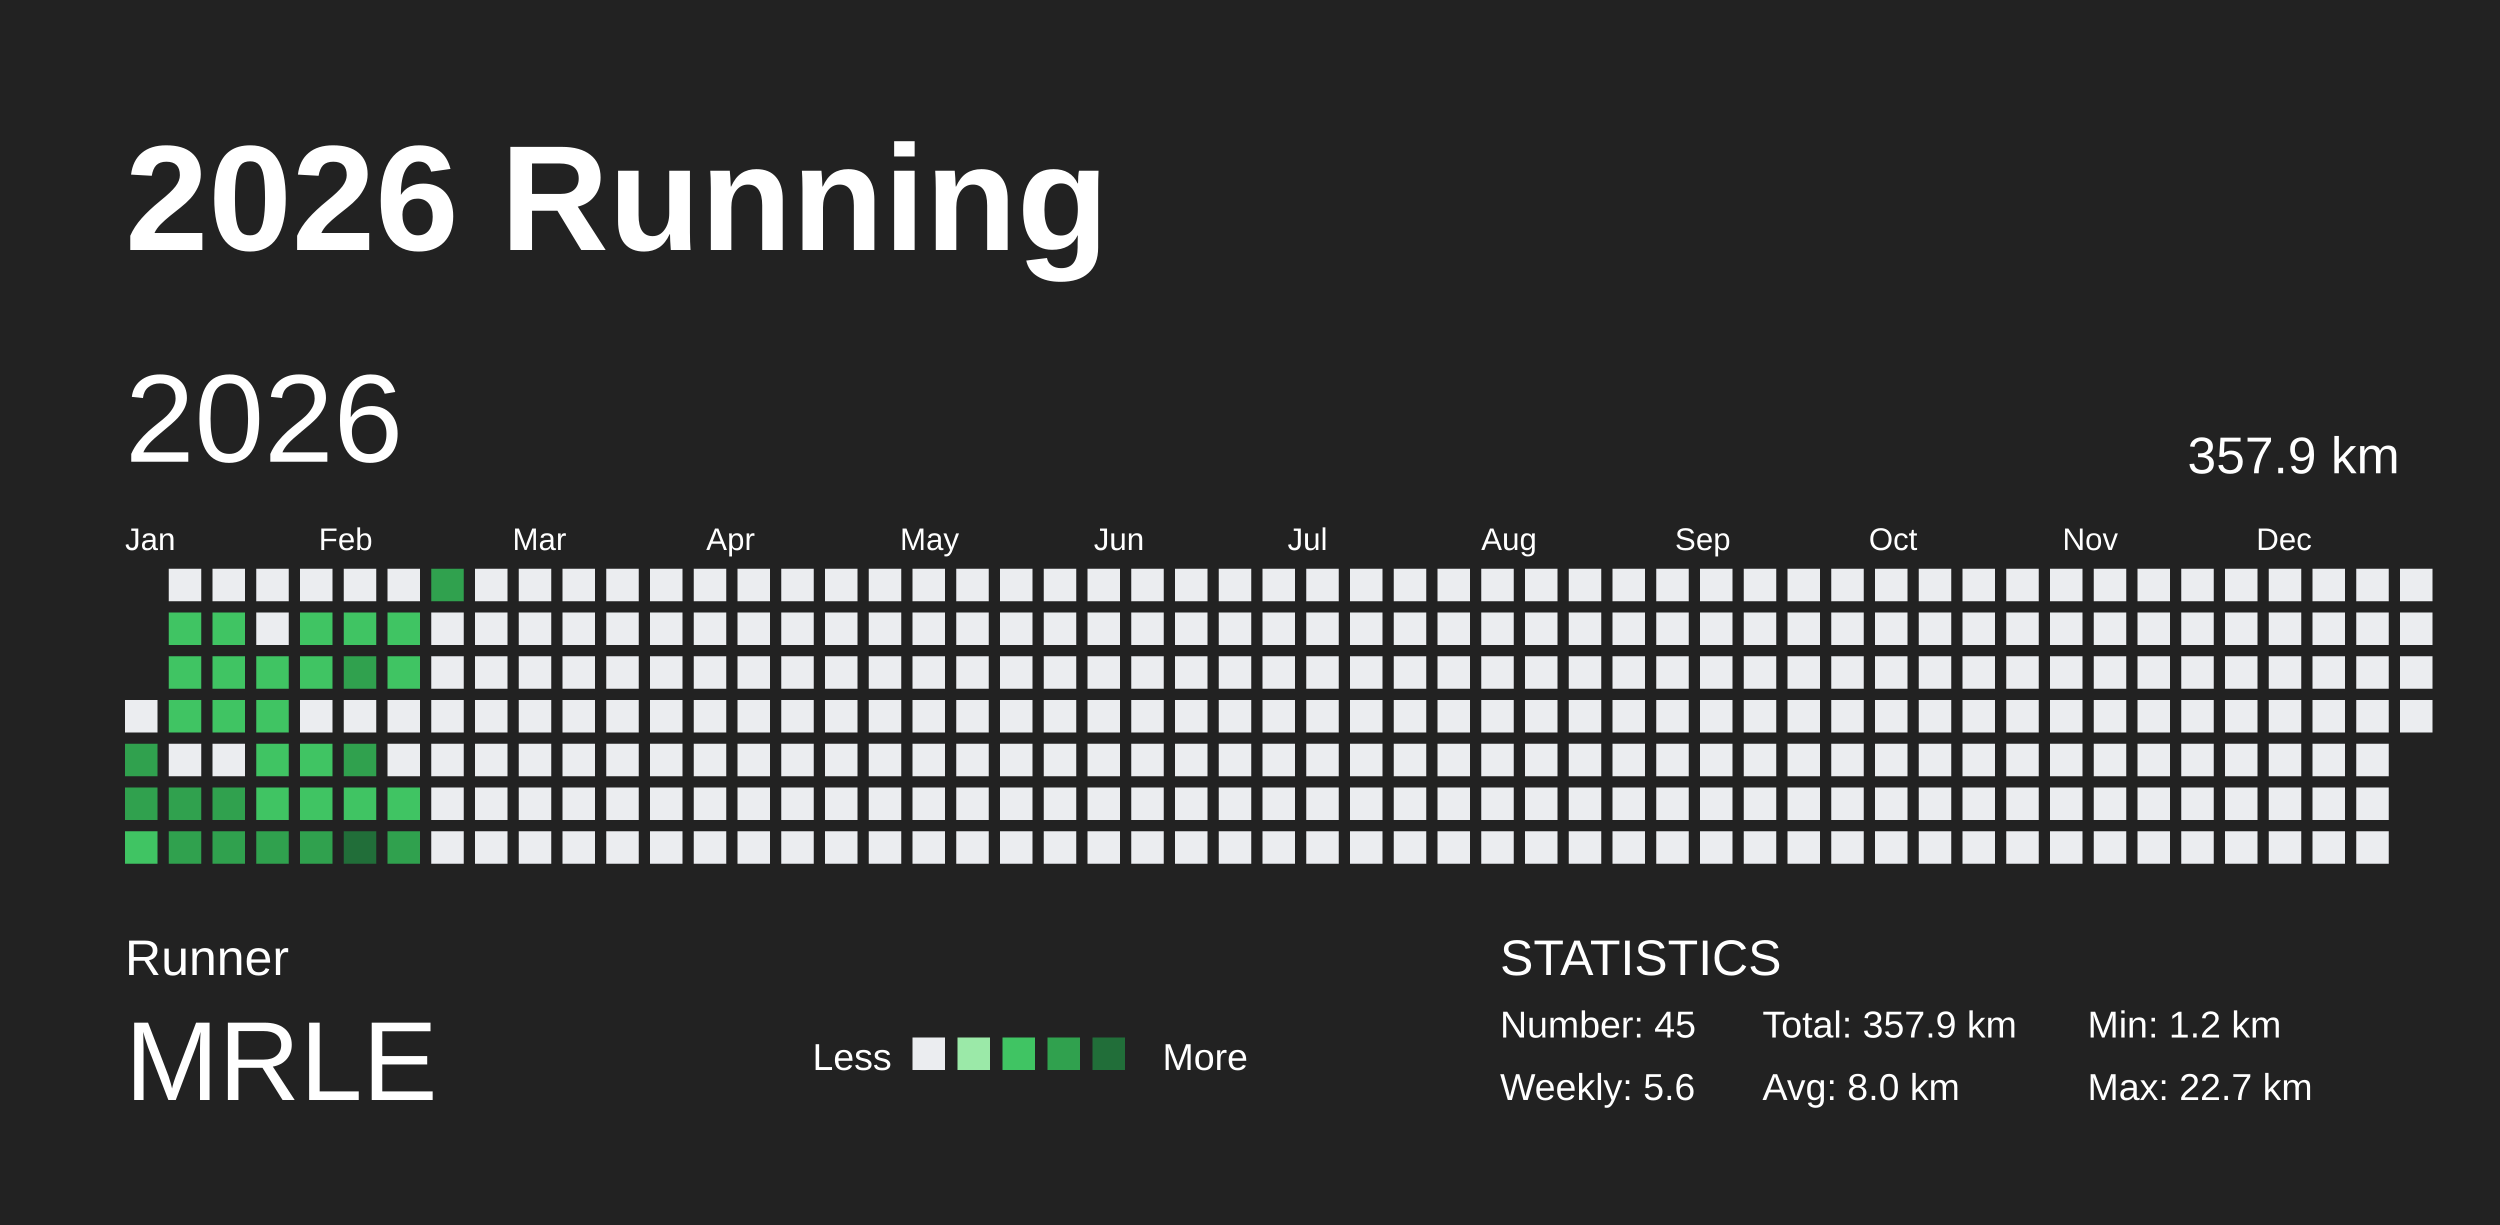
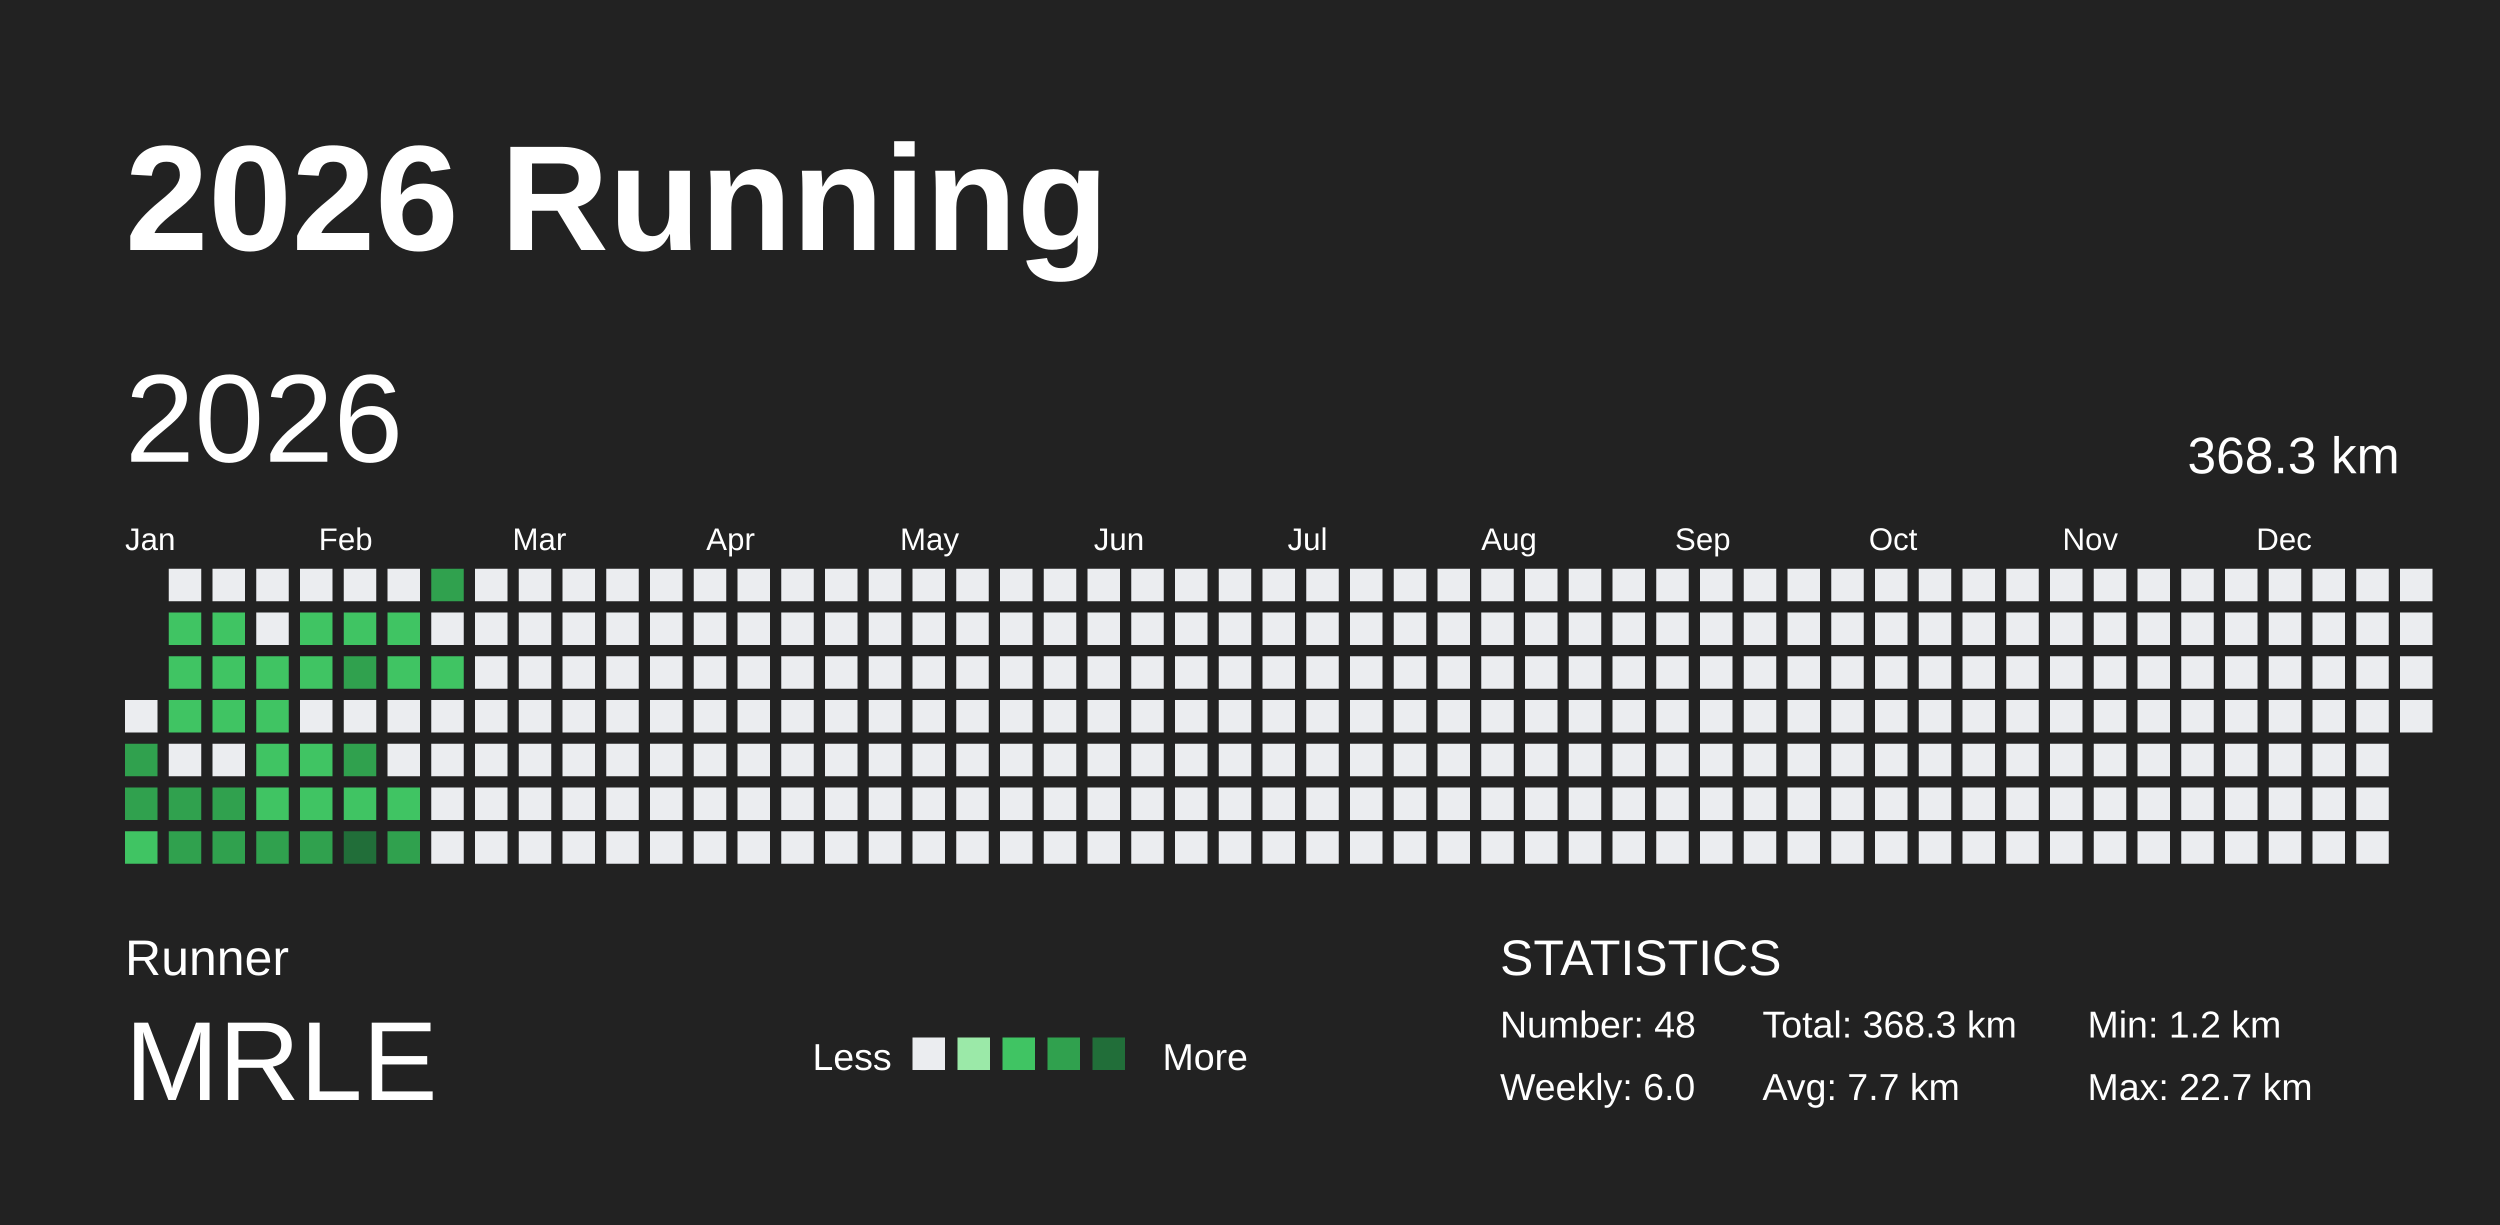
<svg xmlns="http://www.w3.org/2000/svg" baseProfile="full" height="98mm" version="1.1" viewBox="0,0,200,98" width="200mm">
  <defs />
  <rect fill="#222222" height="98" width="200" x="0" y="0" />
  <text fill="#FFFFFF" style="font-size:12px; font-family:Arial; font-weight:bold;" x="10" y="20">2026 Running</text>
  <text fill="#FFFFFF" style="font-size:4px; font-family:Arial" x="10" y="78">Runner</text>
  <text fill="#FFFFFF" style="font-size:9px; font-family:Arial" x="10" y="88">MRLE</text>
  <text fill="#FFFFFF" style="font-size:3px; font-family:Arial" x="65" y="85.6">Less</text>
  <rect fill="#ebedf0" height="2.6" width="2.6" x="73" y="83" />
  <rect fill="#9be9a8" height="2.6" width="2.6" x="76.6" y="83" />
  <rect fill="#40c463" height="2.6" width="2.6" x="80.2" y="83" />
  <rect fill="#30a14e" height="2.6" width="2.6" x="83.8" y="83" />
  <rect fill="#216e39" height="2.6" width="2.6" x="87.4" y="83" />
  <text fill="#FFFFFF" style="font-size:3px; font-family:Arial" x="93" y="85.6">More</text>
  <text fill="#FFFFFF" style="font-size:4px; font-family:Arial" x="120" y="78">STATISTICS</text>
-   <text fill="#FFFFFF" style="font-size:3px; font-family:Arial" x="120" y="83">Number: 45</text>
-   <text fill="#FFFFFF" style="font-size:3px; font-family:Arial" x="120" y="88">Weekly: 5.6</text>
-   <text fill="#FFFFFF" style="font-size:3px; font-family:Arial" x="141" y="83">Total: 357.9 km</text>
-   <text fill="#FFFFFF" style="font-size:3px; font-family:Arial" x="141" y="88">Avg: 8.0 km</text>
+   <text fill="#FFFFFF" style="font-size:3px; font-family:Arial" x="120" y="83">Number: 48</text>
+   <text fill="#FFFFFF" style="font-size:3px; font-family:Arial" x="120" y="88">Weekly: 6.0</text>
+   <text fill="#FFFFFF" style="font-size:3px; font-family:Arial" x="141" y="83">Total: 368.3 km</text>
+   <text fill="#FFFFFF" style="font-size:3px; font-family:Arial" x="141" y="88">Avg: 7.7 km</text>
  <text fill="#FFFFFF" style="font-size:3px; font-family:Arial" x="167" y="83">Min: 1.2 km</text>
  <text fill="#FFFFFF" style="font-size:3px; font-family:Arial" x="167" y="88">Max: 22.7 km</text>
  <text dominant-baseline="hanging" fill="#FFFFFF" style="font-size:10.0px; font-family:Arial;" x="10" y="30">2026</text>
-   <text dominant-baseline="hanging" fill="#FFFFFF" style="font-size:4.125px; font-family:Arial;" x="175" y="35">357.9 km</text>
+   <text dominant-baseline="hanging" fill="#FFFFFF" style="font-size:4.125px; font-family:Arial;" x="175" y="35">368.3 km</text>
  <text fill="#FFFFFF" style="font-size:2.5px; font-family:Arial" x="10.0" y="44">Jan</text>
  <text fill="#FFFFFF" style="font-size:2.5px; font-family:Arial" x="25.5" y="44">Feb</text>
  <text fill="#FFFFFF" style="font-size:2.5px; font-family:Arial" x="41.0" y="44">Mar</text>
  <text fill="#FFFFFF" style="font-size:2.5px; font-family:Arial" x="56.5" y="44">Apr</text>
  <text fill="#FFFFFF" style="font-size:2.5px; font-family:Arial" x="72.0" y="44">May</text>
  <text fill="#FFFFFF" style="font-size:2.5px; font-family:Arial" x="87.5" y="44">Jun</text>
  <text fill="#FFFFFF" style="font-size:2.5px; font-family:Arial" x="103.0" y="44">Jul</text>
  <text fill="#FFFFFF" style="font-size:2.5px; font-family:Arial" x="118.5" y="44">Aug</text>
  <text fill="#FFFFFF" style="font-size:2.5px; font-family:Arial" x="134.0" y="44">Sep</text>
  <text fill="#FFFFFF" style="font-size:2.5px; font-family:Arial" x="149.5" y="44">Oct</text>
  <text fill="#FFFFFF" style="font-size:2.5px; font-family:Arial" x="165.0" y="44">Nov</text>
  <text fill="#FFFFFF" style="font-size:2.5px; font-family:Arial" x="180.5" y="44">Dec</text>
  <rect fill="#ebedf0" height="2.6" width="2.6" x="10.0" y="56.0" />
  <rect fill="#30a14e" height="2.6" width="2.6" x="10.0" y="59.5" />
  <rect fill="#30a14e" height="2.6" width="2.6" x="10.0" y="63.0" />
  <rect fill="#40c463" height="2.6" width="2.6" x="10.0" y="66.5" />
  <rect fill="#ebedf0" height="2.6" width="2.6" x="13.5" y="45.5" />
  <rect fill="#40c463" height="2.6" width="2.6" x="13.5" y="49.0" />
  <rect fill="#40c463" height="2.6" width="2.6" x="13.5" y="52.5" />
  <rect fill="#40c463" height="2.6" width="2.6" x="13.5" y="56.0" />
  <rect fill="#ebedf0" height="2.6" width="2.6" x="13.5" y="59.5" />
  <rect fill="#30a14e" height="2.6" width="2.6" x="13.5" y="63.0" />
  <rect fill="#30a14e" height="2.6" width="2.6" x="13.5" y="66.5" />
  <rect fill="#ebedf0" height="2.6" width="2.6" x="17.0" y="45.5" />
  <rect fill="#40c463" height="2.6" width="2.6" x="17.0" y="49.0" />
  <rect fill="#40c463" height="2.6" width="2.6" x="17.0" y="52.5" />
  <rect fill="#40c463" height="2.6" width="2.6" x="17.0" y="56.0" />
  <rect fill="#ebedf0" height="2.6" width="2.6" x="17.0" y="59.5" />
  <rect fill="#30a14e" height="2.6" width="2.6" x="17.0" y="63.0" />
  <rect fill="#30a14e" height="2.6" width="2.6" x="17.0" y="66.5" />
  <rect fill="#ebedf0" height="2.6" width="2.6" x="20.5" y="45.5" />
  <rect fill="#ebedf0" height="2.6" width="2.6" x="20.5" y="49.0" />
  <rect fill="#40c463" height="2.6" width="2.6" x="20.5" y="52.5" />
  <rect fill="#40c463" height="2.6" width="2.6" x="20.5" y="56.0" />
  <rect fill="#40c463" height="2.6" width="2.6" x="20.5" y="59.5" />
  <rect fill="#40c463" height="2.6" width="2.6" x="20.5" y="63.0" />
  <rect fill="#30a14e" height="2.6" width="2.6" x="20.5" y="66.5" />
  <rect fill="#ebedf0" height="2.6" width="2.6" x="24.0" y="45.5" />
  <rect fill="#40c463" height="2.6" width="2.6" x="24.0" y="49.0" />
  <rect fill="#40c463" height="2.6" width="2.6" x="24.0" y="52.5" />
  <rect fill="#ebedf0" height="2.6" width="2.6" x="24.0" y="56.0" />
  <rect fill="#40c463" height="2.6" width="2.6" x="24.0" y="59.5" />
  <rect fill="#40c463" height="2.6" width="2.6" x="24.0" y="63.0" />
  <rect fill="#30a14e" height="2.6" width="2.6" x="24.0" y="66.5" />
  <rect fill="#ebedf0" height="2.6" width="2.6" x="27.5" y="45.5" />
  <rect fill="#40c463" height="2.6" width="2.6" x="27.5" y="49.0" />
  <rect fill="#30a14e" height="2.6" width="2.6" x="27.5" y="52.5" />
  <rect fill="#ebedf0" height="2.6" width="2.6" x="27.5" y="56.0" />
  <rect fill="#30a14e" height="2.6" width="2.6" x="27.5" y="59.5" />
  <rect fill="#40c463" height="2.6" width="2.6" x="27.5" y="63.0" />
  <rect fill="#216e39" height="2.6" width="2.6" x="27.5" y="66.5" />
  <rect fill="#ebedf0" height="2.6" width="2.6" x="31.0" y="45.5" />
  <rect fill="#40c463" height="2.6" width="2.6" x="31.0" y="49.0" />
  <rect fill="#40c463" height="2.6" width="2.6" x="31.0" y="52.5" />
  <rect fill="#ebedf0" height="2.6" width="2.6" x="31.0" y="56.0" />
  <rect fill="#ebedf0" height="2.6" width="2.6" x="31.0" y="59.5" />
  <rect fill="#40c463" height="2.6" width="2.6" x="31.0" y="63.0" />
  <rect fill="#30a14e" height="2.6" width="2.6" x="31.0" y="66.5" />
  <rect fill="#30a14e" height="2.6" width="2.6" x="34.5" y="45.5" />
  <rect fill="#ebedf0" height="2.6" width="2.6" x="34.5" y="49.0" />
-   <rect fill="#ebedf0" height="2.6" width="2.6" x="34.5" y="52.5" />
+   <rect fill="#40c463" height="2.6" width="2.6" x="34.5" y="52.5" />
  <rect fill="#ebedf0" height="2.6" width="2.6" x="34.5" y="56.0" />
  <rect fill="#ebedf0" height="2.6" width="2.6" x="34.5" y="59.5" />
  <rect fill="#ebedf0" height="2.6" width="2.6" x="34.5" y="63.0" />
  <rect fill="#ebedf0" height="2.6" width="2.6" x="34.5" y="66.5" />
  <rect fill="#ebedf0" height="2.6" width="2.6" x="38.0" y="45.5" />
  <rect fill="#ebedf0" height="2.6" width="2.6" x="38.0" y="49.0" />
  <rect fill="#ebedf0" height="2.6" width="2.6" x="38.0" y="52.5" />
  <rect fill="#ebedf0" height="2.6" width="2.6" x="38.0" y="56.0" />
  <rect fill="#ebedf0" height="2.6" width="2.6" x="38.0" y="59.5" />
  <rect fill="#ebedf0" height="2.6" width="2.6" x="38.0" y="63.0" />
  <rect fill="#ebedf0" height="2.6" width="2.6" x="38.0" y="66.5" />
  <rect fill="#ebedf0" height="2.6" width="2.6" x="41.5" y="45.5" />
  <rect fill="#ebedf0" height="2.6" width="2.6" x="41.5" y="49.0" />
  <rect fill="#ebedf0" height="2.6" width="2.6" x="41.5" y="52.5" />
  <rect fill="#ebedf0" height="2.6" width="2.6" x="41.5" y="56.0" />
  <rect fill="#ebedf0" height="2.6" width="2.6" x="41.5" y="59.5" />
  <rect fill="#ebedf0" height="2.6" width="2.6" x="41.5" y="63.0" />
  <rect fill="#ebedf0" height="2.6" width="2.6" x="41.5" y="66.5" />
  <rect fill="#ebedf0" height="2.6" width="2.6" x="45.0" y="45.5" />
  <rect fill="#ebedf0" height="2.6" width="2.6" x="45.0" y="49.0" />
  <rect fill="#ebedf0" height="2.6" width="2.6" x="45.0" y="52.5" />
  <rect fill="#ebedf0" height="2.6" width="2.6" x="45.0" y="56.0" />
  <rect fill="#ebedf0" height="2.6" width="2.6" x="45.0" y="59.5" />
  <rect fill="#ebedf0" height="2.6" width="2.6" x="45.0" y="63.0" />
  <rect fill="#ebedf0" height="2.6" width="2.6" x="45.0" y="66.5" />
  <rect fill="#ebedf0" height="2.6" width="2.6" x="48.5" y="45.5" />
  <rect fill="#ebedf0" height="2.6" width="2.6" x="48.5" y="49.0" />
  <rect fill="#ebedf0" height="2.6" width="2.6" x="48.5" y="52.5" />
  <rect fill="#ebedf0" height="2.6" width="2.6" x="48.5" y="56.0" />
  <rect fill="#ebedf0" height="2.6" width="2.6" x="48.5" y="59.5" />
  <rect fill="#ebedf0" height="2.6" width="2.6" x="48.5" y="63.0" />
  <rect fill="#ebedf0" height="2.6" width="2.6" x="48.5" y="66.5" />
  <rect fill="#ebedf0" height="2.6" width="2.6" x="52.0" y="45.5" />
  <rect fill="#ebedf0" height="2.6" width="2.6" x="52.0" y="49.0" />
  <rect fill="#ebedf0" height="2.6" width="2.6" x="52.0" y="52.5" />
  <rect fill="#ebedf0" height="2.6" width="2.6" x="52.0" y="56.0" />
  <rect fill="#ebedf0" height="2.6" width="2.6" x="52.0" y="59.5" />
  <rect fill="#ebedf0" height="2.6" width="2.6" x="52.0" y="63.0" />
  <rect fill="#ebedf0" height="2.6" width="2.6" x="52.0" y="66.5" />
  <rect fill="#ebedf0" height="2.6" width="2.6" x="55.5" y="45.5" />
  <rect fill="#ebedf0" height="2.6" width="2.6" x="55.5" y="49.0" />
  <rect fill="#ebedf0" height="2.6" width="2.6" x="55.5" y="52.5" />
  <rect fill="#ebedf0" height="2.6" width="2.6" x="55.5" y="56.0" />
  <rect fill="#ebedf0" height="2.6" width="2.6" x="55.5" y="59.5" />
  <rect fill="#ebedf0" height="2.6" width="2.6" x="55.5" y="63.0" />
  <rect fill="#ebedf0" height="2.6" width="2.6" x="55.5" y="66.5" />
  <rect fill="#ebedf0" height="2.6" width="2.6" x="59.0" y="45.5" />
  <rect fill="#ebedf0" height="2.6" width="2.6" x="59.0" y="49.0" />
  <rect fill="#ebedf0" height="2.6" width="2.6" x="59.0" y="52.5" />
  <rect fill="#ebedf0" height="2.6" width="2.6" x="59.0" y="56.0" />
  <rect fill="#ebedf0" height="2.6" width="2.6" x="59.0" y="59.5" />
  <rect fill="#ebedf0" height="2.6" width="2.6" x="59.0" y="63.0" />
  <rect fill="#ebedf0" height="2.6" width="2.6" x="59.0" y="66.5" />
  <rect fill="#ebedf0" height="2.6" width="2.6" x="62.5" y="45.5" />
  <rect fill="#ebedf0" height="2.6" width="2.6" x="62.5" y="49.0" />
  <rect fill="#ebedf0" height="2.6" width="2.6" x="62.5" y="52.5" />
  <rect fill="#ebedf0" height="2.6" width="2.6" x="62.5" y="56.0" />
  <rect fill="#ebedf0" height="2.6" width="2.6" x="62.5" y="59.5" />
  <rect fill="#ebedf0" height="2.6" width="2.6" x="62.5" y="63.0" />
  <rect fill="#ebedf0" height="2.6" width="2.6" x="62.5" y="66.5" />
  <rect fill="#ebedf0" height="2.6" width="2.6" x="66.0" y="45.5" />
  <rect fill="#ebedf0" height="2.6" width="2.6" x="66.0" y="49.0" />
  <rect fill="#ebedf0" height="2.6" width="2.6" x="66.0" y="52.5" />
  <rect fill="#ebedf0" height="2.6" width="2.6" x="66.0" y="56.0" />
  <rect fill="#ebedf0" height="2.6" width="2.6" x="66.0" y="59.5" />
  <rect fill="#ebedf0" height="2.6" width="2.6" x="66.0" y="63.0" />
  <rect fill="#ebedf0" height="2.6" width="2.6" x="66.0" y="66.5" />
  <rect fill="#ebedf0" height="2.6" width="2.6" x="69.5" y="45.5" />
  <rect fill="#ebedf0" height="2.6" width="2.6" x="69.5" y="49.0" />
  <rect fill="#ebedf0" height="2.6" width="2.6" x="69.5" y="52.5" />
  <rect fill="#ebedf0" height="2.6" width="2.6" x="69.5" y="56.0" />
  <rect fill="#ebedf0" height="2.6" width="2.6" x="69.5" y="59.5" />
  <rect fill="#ebedf0" height="2.6" width="2.6" x="69.5" y="63.0" />
  <rect fill="#ebedf0" height="2.6" width="2.6" x="69.5" y="66.5" />
  <rect fill="#ebedf0" height="2.6" width="2.6" x="73.0" y="45.5" />
  <rect fill="#ebedf0" height="2.6" width="2.6" x="73.0" y="49.0" />
  <rect fill="#ebedf0" height="2.6" width="2.6" x="73.0" y="52.5" />
  <rect fill="#ebedf0" height="2.6" width="2.6" x="73.0" y="56.0" />
  <rect fill="#ebedf0" height="2.6" width="2.6" x="73.0" y="59.5" />
  <rect fill="#ebedf0" height="2.6" width="2.6" x="73.0" y="63.0" />
  <rect fill="#ebedf0" height="2.6" width="2.6" x="73.0" y="66.5" />
  <rect fill="#ebedf0" height="2.6" width="2.6" x="76.5" y="45.5" />
  <rect fill="#ebedf0" height="2.6" width="2.6" x="76.5" y="49.0" />
  <rect fill="#ebedf0" height="2.6" width="2.6" x="76.5" y="52.5" />
  <rect fill="#ebedf0" height="2.6" width="2.6" x="76.5" y="56.0" />
  <rect fill="#ebedf0" height="2.6" width="2.6" x="76.5" y="59.5" />
  <rect fill="#ebedf0" height="2.6" width="2.6" x="76.5" y="63.0" />
  <rect fill="#ebedf0" height="2.6" width="2.6" x="76.5" y="66.5" />
  <rect fill="#ebedf0" height="2.6" width="2.6" x="80.0" y="45.5" />
  <rect fill="#ebedf0" height="2.6" width="2.6" x="80.0" y="49.0" />
  <rect fill="#ebedf0" height="2.6" width="2.6" x="80.0" y="52.5" />
  <rect fill="#ebedf0" height="2.6" width="2.6" x="80.0" y="56.0" />
  <rect fill="#ebedf0" height="2.6" width="2.6" x="80.0" y="59.5" />
  <rect fill="#ebedf0" height="2.6" width="2.6" x="80.0" y="63.0" />
  <rect fill="#ebedf0" height="2.6" width="2.6" x="80.0" y="66.5" />
  <rect fill="#ebedf0" height="2.6" width="2.6" x="83.5" y="45.5" />
  <rect fill="#ebedf0" height="2.6" width="2.6" x="83.5" y="49.0" />
  <rect fill="#ebedf0" height="2.6" width="2.6" x="83.5" y="52.5" />
  <rect fill="#ebedf0" height="2.6" width="2.6" x="83.5" y="56.0" />
  <rect fill="#ebedf0" height="2.6" width="2.6" x="83.5" y="59.5" />
  <rect fill="#ebedf0" height="2.6" width="2.6" x="83.5" y="63.0" />
  <rect fill="#ebedf0" height="2.6" width="2.6" x="83.5" y="66.5" />
  <rect fill="#ebedf0" height="2.6" width="2.6" x="87.0" y="45.5" />
  <rect fill="#ebedf0" height="2.6" width="2.6" x="87.0" y="49.0" />
  <rect fill="#ebedf0" height="2.6" width="2.6" x="87.0" y="52.5" />
  <rect fill="#ebedf0" height="2.6" width="2.6" x="87.0" y="56.0" />
  <rect fill="#ebedf0" height="2.6" width="2.6" x="87.0" y="59.5" />
  <rect fill="#ebedf0" height="2.6" width="2.6" x="87.0" y="63.0" />
  <rect fill="#ebedf0" height="2.6" width="2.6" x="87.0" y="66.5" />
  <rect fill="#ebedf0" height="2.6" width="2.6" x="90.5" y="45.5" />
  <rect fill="#ebedf0" height="2.6" width="2.6" x="90.5" y="49.0" />
  <rect fill="#ebedf0" height="2.6" width="2.6" x="90.5" y="52.5" />
  <rect fill="#ebedf0" height="2.6" width="2.6" x="90.5" y="56.0" />
  <rect fill="#ebedf0" height="2.6" width="2.6" x="90.5" y="59.5" />
  <rect fill="#ebedf0" height="2.6" width="2.6" x="90.5" y="63.0" />
  <rect fill="#ebedf0" height="2.6" width="2.6" x="90.5" y="66.5" />
  <rect fill="#ebedf0" height="2.6" width="2.6" x="94.0" y="45.5" />
  <rect fill="#ebedf0" height="2.6" width="2.6" x="94.0" y="49.0" />
  <rect fill="#ebedf0" height="2.6" width="2.6" x="94.0" y="52.5" />
  <rect fill="#ebedf0" height="2.6" width="2.6" x="94.0" y="56.0" />
  <rect fill="#ebedf0" height="2.6" width="2.6" x="94.0" y="59.5" />
  <rect fill="#ebedf0" height="2.6" width="2.6" x="94.0" y="63.0" />
  <rect fill="#ebedf0" height="2.6" width="2.6" x="94.0" y="66.5" />
  <rect fill="#ebedf0" height="2.6" width="2.6" x="97.5" y="45.5" />
  <rect fill="#ebedf0" height="2.6" width="2.6" x="97.5" y="49.0" />
  <rect fill="#ebedf0" height="2.6" width="2.6" x="97.5" y="52.5" />
  <rect fill="#ebedf0" height="2.6" width="2.6" x="97.5" y="56.0" />
  <rect fill="#ebedf0" height="2.6" width="2.6" x="97.5" y="59.5" />
  <rect fill="#ebedf0" height="2.6" width="2.6" x="97.5" y="63.0" />
  <rect fill="#ebedf0" height="2.6" width="2.6" x="97.5" y="66.5" />
  <rect fill="#ebedf0" height="2.6" width="2.6" x="101.0" y="45.5" />
  <rect fill="#ebedf0" height="2.6" width="2.6" x="101.0" y="49.0" />
  <rect fill="#ebedf0" height="2.6" width="2.6" x="101.0" y="52.5" />
  <rect fill="#ebedf0" height="2.6" width="2.6" x="101.0" y="56.0" />
  <rect fill="#ebedf0" height="2.6" width="2.6" x="101.0" y="59.5" />
  <rect fill="#ebedf0" height="2.6" width="2.6" x="101.0" y="63.0" />
  <rect fill="#ebedf0" height="2.6" width="2.6" x="101.0" y="66.5" />
  <rect fill="#ebedf0" height="2.6" width="2.6" x="104.5" y="45.5" />
  <rect fill="#ebedf0" height="2.6" width="2.6" x="104.5" y="49.0" />
  <rect fill="#ebedf0" height="2.6" width="2.6" x="104.5" y="52.5" />
  <rect fill="#ebedf0" height="2.6" width="2.6" x="104.5" y="56.0" />
  <rect fill="#ebedf0" height="2.6" width="2.6" x="104.5" y="59.5" />
  <rect fill="#ebedf0" height="2.6" width="2.6" x="104.5" y="63.0" />
  <rect fill="#ebedf0" height="2.6" width="2.6" x="104.5" y="66.5" />
  <rect fill="#ebedf0" height="2.6" width="2.6" x="108.0" y="45.5" />
  <rect fill="#ebedf0" height="2.6" width="2.6" x="108.0" y="49.0" />
  <rect fill="#ebedf0" height="2.6" width="2.6" x="108.0" y="52.5" />
  <rect fill="#ebedf0" height="2.6" width="2.6" x="108.0" y="56.0" />
  <rect fill="#ebedf0" height="2.6" width="2.6" x="108.0" y="59.5" />
  <rect fill="#ebedf0" height="2.6" width="2.6" x="108.0" y="63.0" />
  <rect fill="#ebedf0" height="2.6" width="2.6" x="108.0" y="66.5" />
  <rect fill="#ebedf0" height="2.6" width="2.6" x="111.5" y="45.5" />
  <rect fill="#ebedf0" height="2.6" width="2.6" x="111.5" y="49.0" />
  <rect fill="#ebedf0" height="2.6" width="2.6" x="111.5" y="52.5" />
  <rect fill="#ebedf0" height="2.6" width="2.6" x="111.5" y="56.0" />
  <rect fill="#ebedf0" height="2.6" width="2.6" x="111.5" y="59.5" />
  <rect fill="#ebedf0" height="2.6" width="2.6" x="111.5" y="63.0" />
  <rect fill="#ebedf0" height="2.6" width="2.6" x="111.5" y="66.5" />
  <rect fill="#ebedf0" height="2.6" width="2.6" x="115.0" y="45.5" />
  <rect fill="#ebedf0" height="2.6" width="2.6" x="115.0" y="49.0" />
  <rect fill="#ebedf0" height="2.6" width="2.6" x="115.0" y="52.5" />
  <rect fill="#ebedf0" height="2.6" width="2.6" x="115.0" y="56.0" />
  <rect fill="#ebedf0" height="2.6" width="2.6" x="115.0" y="59.5" />
  <rect fill="#ebedf0" height="2.6" width="2.6" x="115.0" y="63.0" />
  <rect fill="#ebedf0" height="2.6" width="2.6" x="115.0" y="66.5" />
  <rect fill="#ebedf0" height="2.6" width="2.6" x="118.5" y="45.5" />
  <rect fill="#ebedf0" height="2.6" width="2.6" x="118.5" y="49.0" />
  <rect fill="#ebedf0" height="2.6" width="2.6" x="118.5" y="52.5" />
  <rect fill="#ebedf0" height="2.6" width="2.6" x="118.5" y="56.0" />
  <rect fill="#ebedf0" height="2.6" width="2.6" x="118.5" y="59.5" />
  <rect fill="#ebedf0" height="2.6" width="2.6" x="118.5" y="63.0" />
  <rect fill="#ebedf0" height="2.6" width="2.6" x="118.5" y="66.5" />
  <rect fill="#ebedf0" height="2.6" width="2.6" x="122.0" y="45.5" />
  <rect fill="#ebedf0" height="2.6" width="2.6" x="122.0" y="49.0" />
  <rect fill="#ebedf0" height="2.6" width="2.6" x="122.0" y="52.5" />
  <rect fill="#ebedf0" height="2.6" width="2.6" x="122.0" y="56.0" />
  <rect fill="#ebedf0" height="2.6" width="2.6" x="122.0" y="59.5" />
  <rect fill="#ebedf0" height="2.6" width="2.6" x="122.0" y="63.0" />
  <rect fill="#ebedf0" height="2.6" width="2.6" x="122.0" y="66.5" />
  <rect fill="#ebedf0" height="2.6" width="2.6" x="125.5" y="45.5" />
  <rect fill="#ebedf0" height="2.6" width="2.6" x="125.5" y="49.0" />
  <rect fill="#ebedf0" height="2.6" width="2.6" x="125.5" y="52.5" />
  <rect fill="#ebedf0" height="2.6" width="2.6" x="125.5" y="56.0" />
  <rect fill="#ebedf0" height="2.6" width="2.6" x="125.5" y="59.5" />
  <rect fill="#ebedf0" height="2.6" width="2.6" x="125.5" y="63.0" />
  <rect fill="#ebedf0" height="2.6" width="2.6" x="125.5" y="66.5" />
  <rect fill="#ebedf0" height="2.6" width="2.6" x="129.0" y="45.5" />
  <rect fill="#ebedf0" height="2.6" width="2.6" x="129.0" y="49.0" />
  <rect fill="#ebedf0" height="2.6" width="2.6" x="129.0" y="52.5" />
  <rect fill="#ebedf0" height="2.6" width="2.6" x="129.0" y="56.0" />
  <rect fill="#ebedf0" height="2.6" width="2.6" x="129.0" y="59.5" />
  <rect fill="#ebedf0" height="2.6" width="2.6" x="129.0" y="63.0" />
  <rect fill="#ebedf0" height="2.6" width="2.6" x="129.0" y="66.5" />
  <rect fill="#ebedf0" height="2.6" width="2.6" x="132.5" y="45.5" />
  <rect fill="#ebedf0" height="2.6" width="2.6" x="132.5" y="49.0" />
  <rect fill="#ebedf0" height="2.6" width="2.6" x="132.5" y="52.5" />
  <rect fill="#ebedf0" height="2.6" width="2.6" x="132.5" y="56.0" />
  <rect fill="#ebedf0" height="2.6" width="2.6" x="132.5" y="59.5" />
  <rect fill="#ebedf0" height="2.6" width="2.6" x="132.5" y="63.0" />
  <rect fill="#ebedf0" height="2.6" width="2.6" x="132.5" y="66.5" />
  <rect fill="#ebedf0" height="2.6" width="2.6" x="136.0" y="45.5" />
  <rect fill="#ebedf0" height="2.6" width="2.6" x="136.0" y="49.0" />
  <rect fill="#ebedf0" height="2.6" width="2.6" x="136.0" y="52.5" />
  <rect fill="#ebedf0" height="2.6" width="2.6" x="136.0" y="56.0" />
  <rect fill="#ebedf0" height="2.6" width="2.6" x="136.0" y="59.5" />
  <rect fill="#ebedf0" height="2.6" width="2.6" x="136.0" y="63.0" />
  <rect fill="#ebedf0" height="2.6" width="2.6" x="136.0" y="66.5" />
  <rect fill="#ebedf0" height="2.6" width="2.6" x="139.5" y="45.5" />
  <rect fill="#ebedf0" height="2.6" width="2.6" x="139.5" y="49.0" />
  <rect fill="#ebedf0" height="2.6" width="2.6" x="139.5" y="52.5" />
  <rect fill="#ebedf0" height="2.6" width="2.6" x="139.5" y="56.0" />
  <rect fill="#ebedf0" height="2.6" width="2.6" x="139.5" y="59.5" />
  <rect fill="#ebedf0" height="2.6" width="2.6" x="139.5" y="63.0" />
  <rect fill="#ebedf0" height="2.6" width="2.6" x="139.5" y="66.5" />
  <rect fill="#ebedf0" height="2.6" width="2.6" x="143.0" y="45.5" />
  <rect fill="#ebedf0" height="2.6" width="2.6" x="143.0" y="49.0" />
  <rect fill="#ebedf0" height="2.6" width="2.6" x="143.0" y="52.5" />
  <rect fill="#ebedf0" height="2.6" width="2.6" x="143.0" y="56.0" />
  <rect fill="#ebedf0" height="2.6" width="2.6" x="143.0" y="59.5" />
  <rect fill="#ebedf0" height="2.6" width="2.6" x="143.0" y="63.0" />
  <rect fill="#ebedf0" height="2.6" width="2.6" x="143.0" y="66.5" />
  <rect fill="#ebedf0" height="2.6" width="2.6" x="146.5" y="45.5" />
  <rect fill="#ebedf0" height="2.6" width="2.6" x="146.5" y="49.0" />
  <rect fill="#ebedf0" height="2.6" width="2.6" x="146.5" y="52.5" />
  <rect fill="#ebedf0" height="2.6" width="2.6" x="146.5" y="56.0" />
  <rect fill="#ebedf0" height="2.6" width="2.6" x="146.5" y="59.5" />
  <rect fill="#ebedf0" height="2.6" width="2.6" x="146.5" y="63.0" />
  <rect fill="#ebedf0" height="2.6" width="2.6" x="146.5" y="66.5" />
  <rect fill="#ebedf0" height="2.6" width="2.6" x="150.0" y="45.5" />
  <rect fill="#ebedf0" height="2.6" width="2.6" x="150.0" y="49.0" />
  <rect fill="#ebedf0" height="2.6" width="2.6" x="150.0" y="52.5" />
  <rect fill="#ebedf0" height="2.6" width="2.6" x="150.0" y="56.0" />
  <rect fill="#ebedf0" height="2.6" width="2.6" x="150.0" y="59.5" />
  <rect fill="#ebedf0" height="2.6" width="2.6" x="150.0" y="63.0" />
  <rect fill="#ebedf0" height="2.6" width="2.6" x="150.0" y="66.5" />
  <rect fill="#ebedf0" height="2.6" width="2.6" x="153.5" y="45.5" />
  <rect fill="#ebedf0" height="2.6" width="2.6" x="153.5" y="49.0" />
  <rect fill="#ebedf0" height="2.6" width="2.6" x="153.5" y="52.5" />
  <rect fill="#ebedf0" height="2.6" width="2.6" x="153.5" y="56.0" />
  <rect fill="#ebedf0" height="2.6" width="2.6" x="153.5" y="59.5" />
  <rect fill="#ebedf0" height="2.6" width="2.6" x="153.5" y="63.0" />
  <rect fill="#ebedf0" height="2.6" width="2.6" x="153.5" y="66.5" />
  <rect fill="#ebedf0" height="2.6" width="2.6" x="157.0" y="45.5" />
  <rect fill="#ebedf0" height="2.6" width="2.6" x="157.0" y="49.0" />
  <rect fill="#ebedf0" height="2.6" width="2.6" x="157.0" y="52.5" />
  <rect fill="#ebedf0" height="2.6" width="2.6" x="157.0" y="56.0" />
  <rect fill="#ebedf0" height="2.6" width="2.6" x="157.0" y="59.5" />
  <rect fill="#ebedf0" height="2.6" width="2.6" x="157.0" y="63.0" />
  <rect fill="#ebedf0" height="2.6" width="2.6" x="157.0" y="66.5" />
  <rect fill="#ebedf0" height="2.6" width="2.6" x="160.5" y="45.5" />
  <rect fill="#ebedf0" height="2.6" width="2.6" x="160.5" y="49.0" />
  <rect fill="#ebedf0" height="2.6" width="2.6" x="160.5" y="52.5" />
  <rect fill="#ebedf0" height="2.6" width="2.6" x="160.5" y="56.0" />
  <rect fill="#ebedf0" height="2.6" width="2.6" x="160.5" y="59.5" />
  <rect fill="#ebedf0" height="2.6" width="2.6" x="160.5" y="63.0" />
  <rect fill="#ebedf0" height="2.6" width="2.6" x="160.5" y="66.5" />
  <rect fill="#ebedf0" height="2.6" width="2.6" x="164.0" y="45.5" />
  <rect fill="#ebedf0" height="2.6" width="2.6" x="164.0" y="49.0" />
  <rect fill="#ebedf0" height="2.6" width="2.6" x="164.0" y="52.5" />
  <rect fill="#ebedf0" height="2.6" width="2.6" x="164.0" y="56.0" />
  <rect fill="#ebedf0" height="2.6" width="2.6" x="164.0" y="59.5" />
  <rect fill="#ebedf0" height="2.6" width="2.6" x="164.0" y="63.0" />
  <rect fill="#ebedf0" height="2.6" width="2.6" x="164.0" y="66.5" />
  <rect fill="#ebedf0" height="2.6" width="2.6" x="167.5" y="45.5" />
  <rect fill="#ebedf0" height="2.6" width="2.6" x="167.5" y="49.0" />
  <rect fill="#ebedf0" height="2.6" width="2.6" x="167.5" y="52.5" />
  <rect fill="#ebedf0" height="2.6" width="2.6" x="167.5" y="56.0" />
  <rect fill="#ebedf0" height="2.6" width="2.6" x="167.5" y="59.5" />
  <rect fill="#ebedf0" height="2.6" width="2.6" x="167.5" y="63.0" />
  <rect fill="#ebedf0" height="2.6" width="2.6" x="167.5" y="66.5" />
  <rect fill="#ebedf0" height="2.6" width="2.6" x="171.0" y="45.5" />
  <rect fill="#ebedf0" height="2.6" width="2.6" x="171.0" y="49.0" />
  <rect fill="#ebedf0" height="2.6" width="2.6" x="171.0" y="52.5" />
  <rect fill="#ebedf0" height="2.6" width="2.6" x="171.0" y="56.0" />
  <rect fill="#ebedf0" height="2.6" width="2.6" x="171.0" y="59.5" />
  <rect fill="#ebedf0" height="2.6" width="2.6" x="171.0" y="63.0" />
  <rect fill="#ebedf0" height="2.6" width="2.6" x="171.0" y="66.5" />
  <rect fill="#ebedf0" height="2.6" width="2.6" x="174.5" y="45.5" />
  <rect fill="#ebedf0" height="2.6" width="2.6" x="174.5" y="49.0" />
  <rect fill="#ebedf0" height="2.6" width="2.6" x="174.5" y="52.5" />
  <rect fill="#ebedf0" height="2.6" width="2.6" x="174.5" y="56.0" />
  <rect fill="#ebedf0" height="2.6" width="2.6" x="174.5" y="59.5" />
  <rect fill="#ebedf0" height="2.6" width="2.6" x="174.5" y="63.0" />
  <rect fill="#ebedf0" height="2.6" width="2.6" x="174.5" y="66.5" />
  <rect fill="#ebedf0" height="2.6" width="2.6" x="178.0" y="45.5" />
  <rect fill="#ebedf0" height="2.6" width="2.6" x="178.0" y="49.0" />
  <rect fill="#ebedf0" height="2.6" width="2.6" x="178.0" y="52.5" />
  <rect fill="#ebedf0" height="2.6" width="2.6" x="178.0" y="56.0" />
  <rect fill="#ebedf0" height="2.6" width="2.6" x="178.0" y="59.5" />
  <rect fill="#ebedf0" height="2.6" width="2.6" x="178.0" y="63.0" />
  <rect fill="#ebedf0" height="2.6" width="2.6" x="178.0" y="66.5" />
  <rect fill="#ebedf0" height="2.6" width="2.6" x="181.5" y="45.5" />
  <rect fill="#ebedf0" height="2.6" width="2.6" x="181.5" y="49.0" />
  <rect fill="#ebedf0" height="2.6" width="2.6" x="181.5" y="52.5" />
  <rect fill="#ebedf0" height="2.6" width="2.6" x="181.5" y="56.0" />
  <rect fill="#ebedf0" height="2.6" width="2.6" x="181.5" y="59.5" />
  <rect fill="#ebedf0" height="2.6" width="2.6" x="181.5" y="63.0" />
  <rect fill="#ebedf0" height="2.6" width="2.6" x="181.5" y="66.5" />
  <rect fill="#ebedf0" height="2.6" width="2.6" x="185.0" y="45.5" />
  <rect fill="#ebedf0" height="2.6" width="2.6" x="185.0" y="49.0" />
  <rect fill="#ebedf0" height="2.6" width="2.6" x="185.0" y="52.5" />
  <rect fill="#ebedf0" height="2.6" width="2.6" x="185.0" y="56.0" />
  <rect fill="#ebedf0" height="2.6" width="2.6" x="185.0" y="59.5" />
  <rect fill="#ebedf0" height="2.6" width="2.6" x="185.0" y="63.0" />
  <rect fill="#ebedf0" height="2.6" width="2.6" x="185.0" y="66.5" />
  <rect fill="#ebedf0" height="2.6" width="2.6" x="188.5" y="45.5" />
  <rect fill="#ebedf0" height="2.6" width="2.6" x="188.5" y="49.0" />
  <rect fill="#ebedf0" height="2.6" width="2.6" x="188.5" y="52.5" />
  <rect fill="#ebedf0" height="2.6" width="2.6" x="188.5" y="56.0" />
  <rect fill="#ebedf0" height="2.6" width="2.6" x="188.5" y="59.5" />
  <rect fill="#ebedf0" height="2.6" width="2.6" x="188.5" y="63.0" />
  <rect fill="#ebedf0" height="2.6" width="2.6" x="188.5" y="66.5" />
  <rect fill="#ebedf0" height="2.6" width="2.6" x="192.0" y="45.5" />
  <rect fill="#ebedf0" height="2.6" width="2.6" x="192.0" y="49.0" />
  <rect fill="#ebedf0" height="2.6" width="2.6" x="192.0" y="52.5" />
  <rect fill="#ebedf0" height="2.6" width="2.6" x="192.0" y="56.0" />
</svg>
